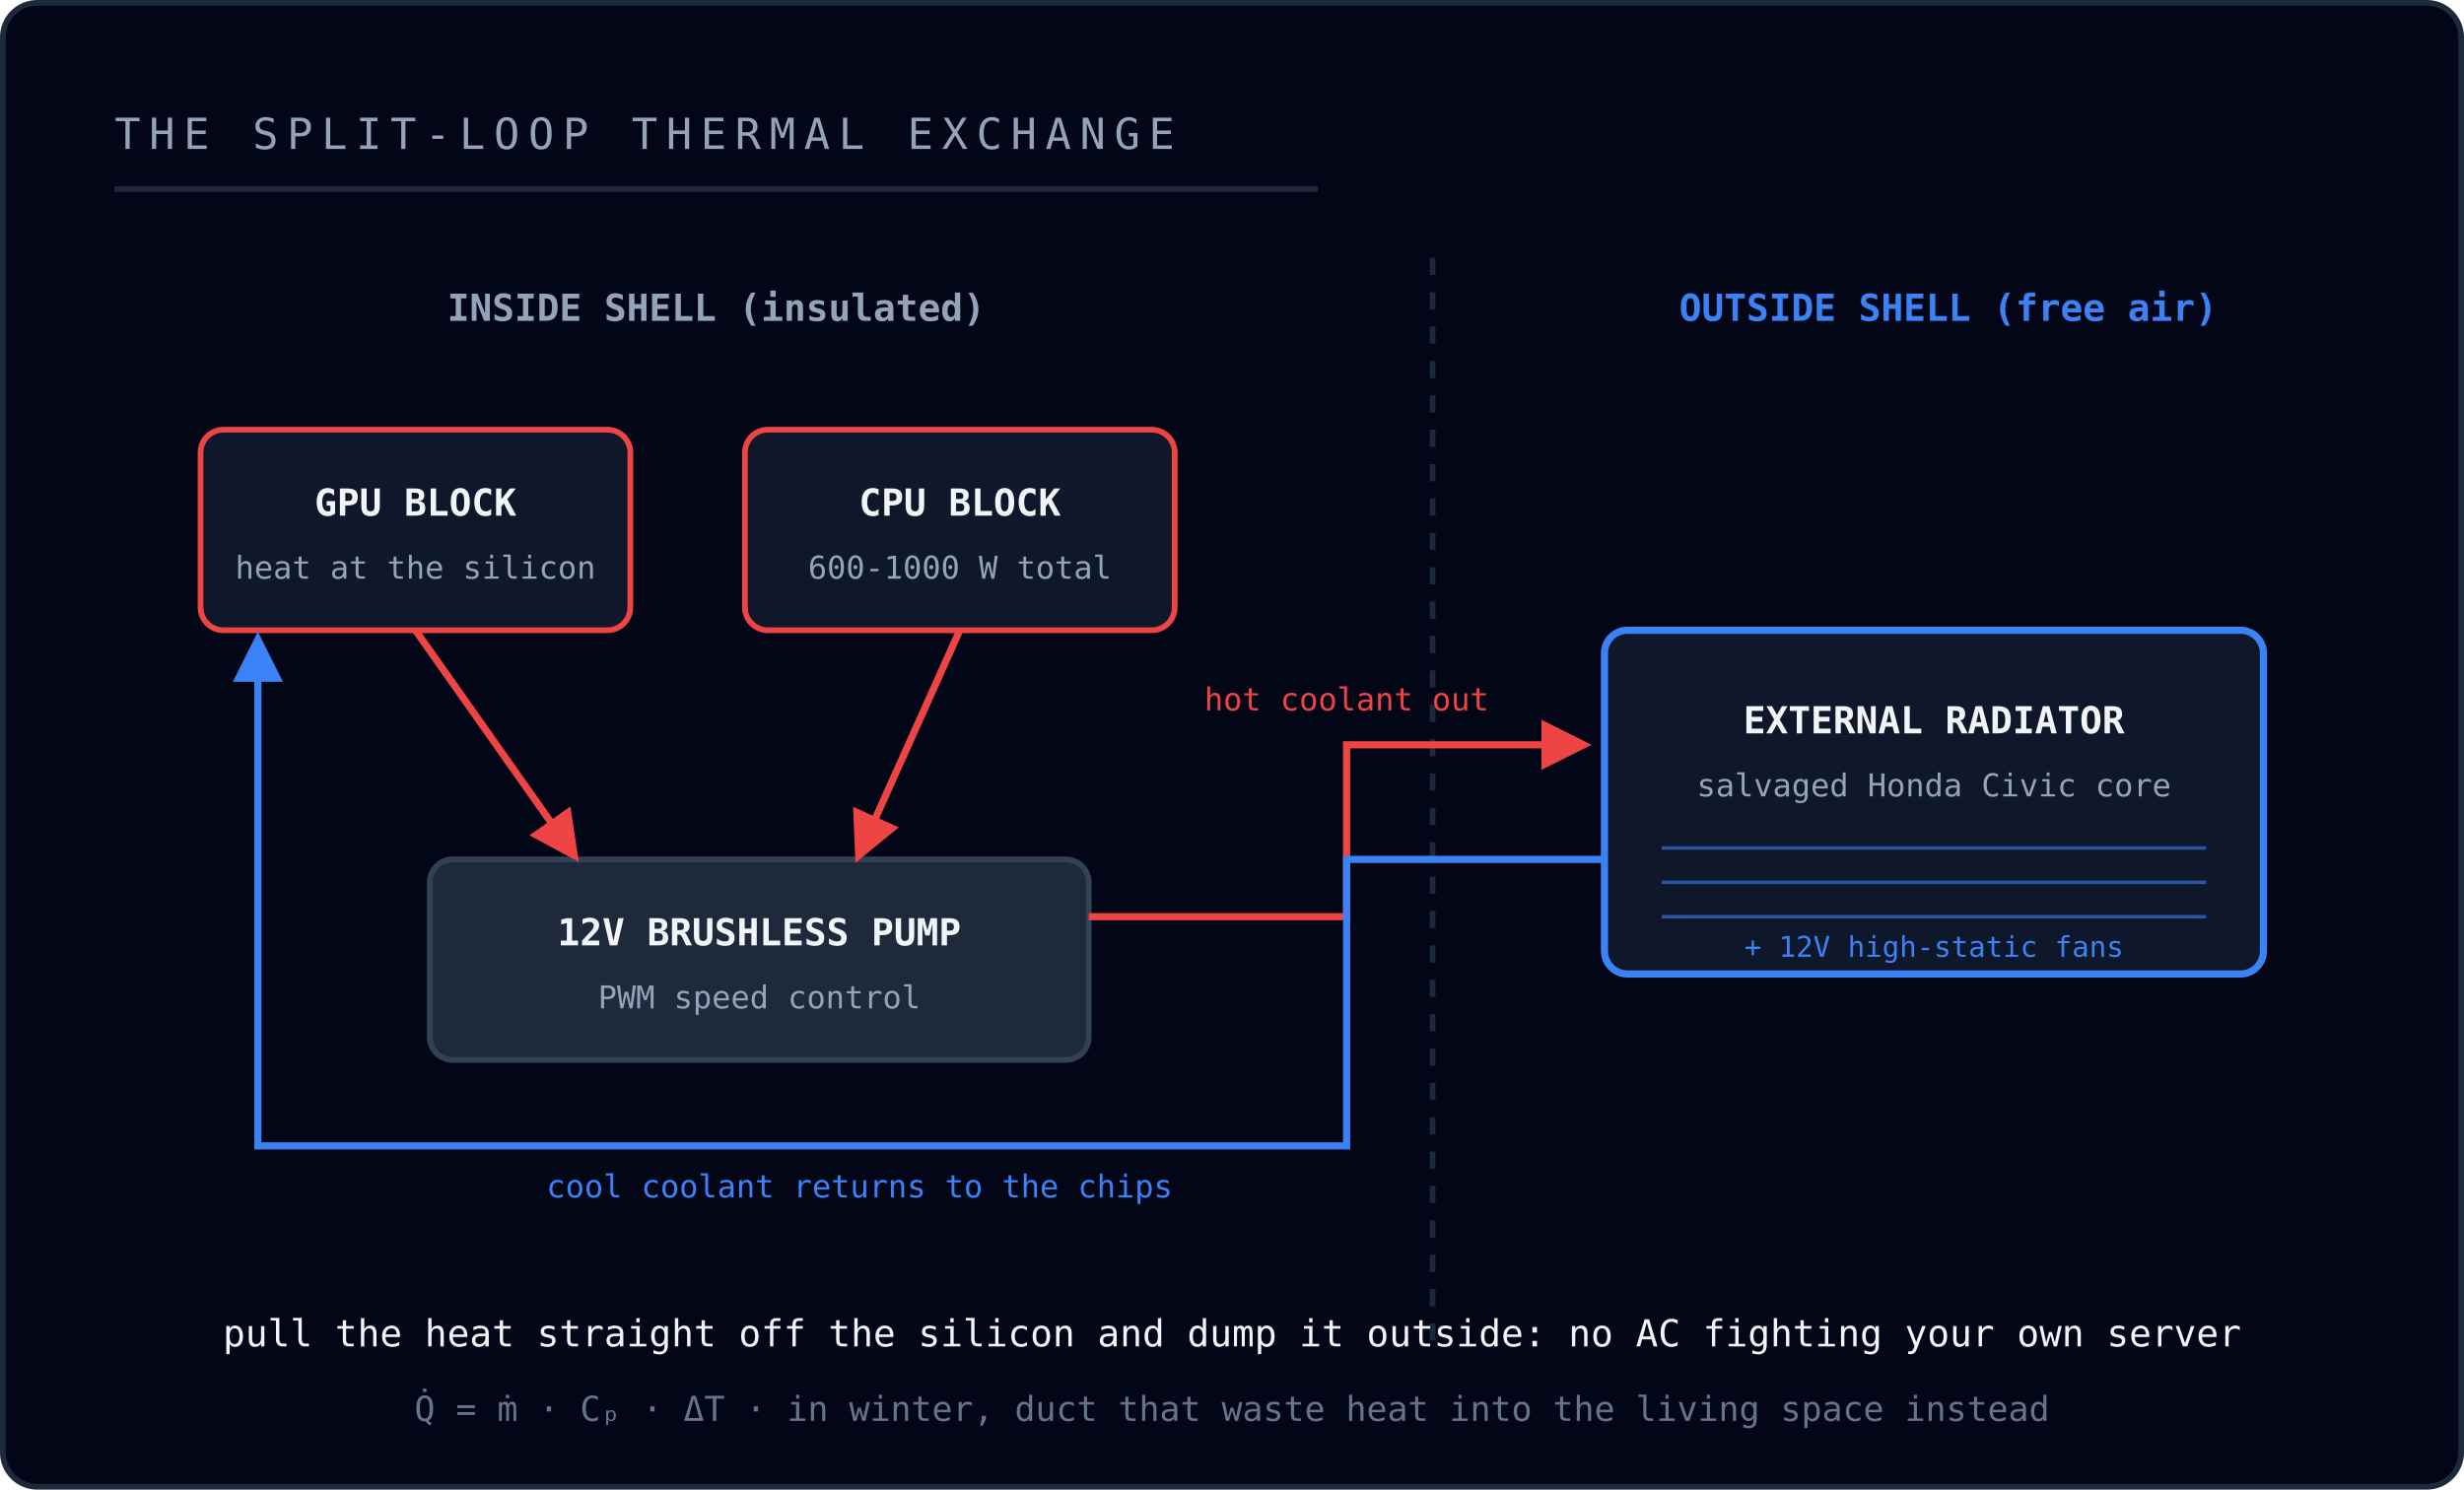
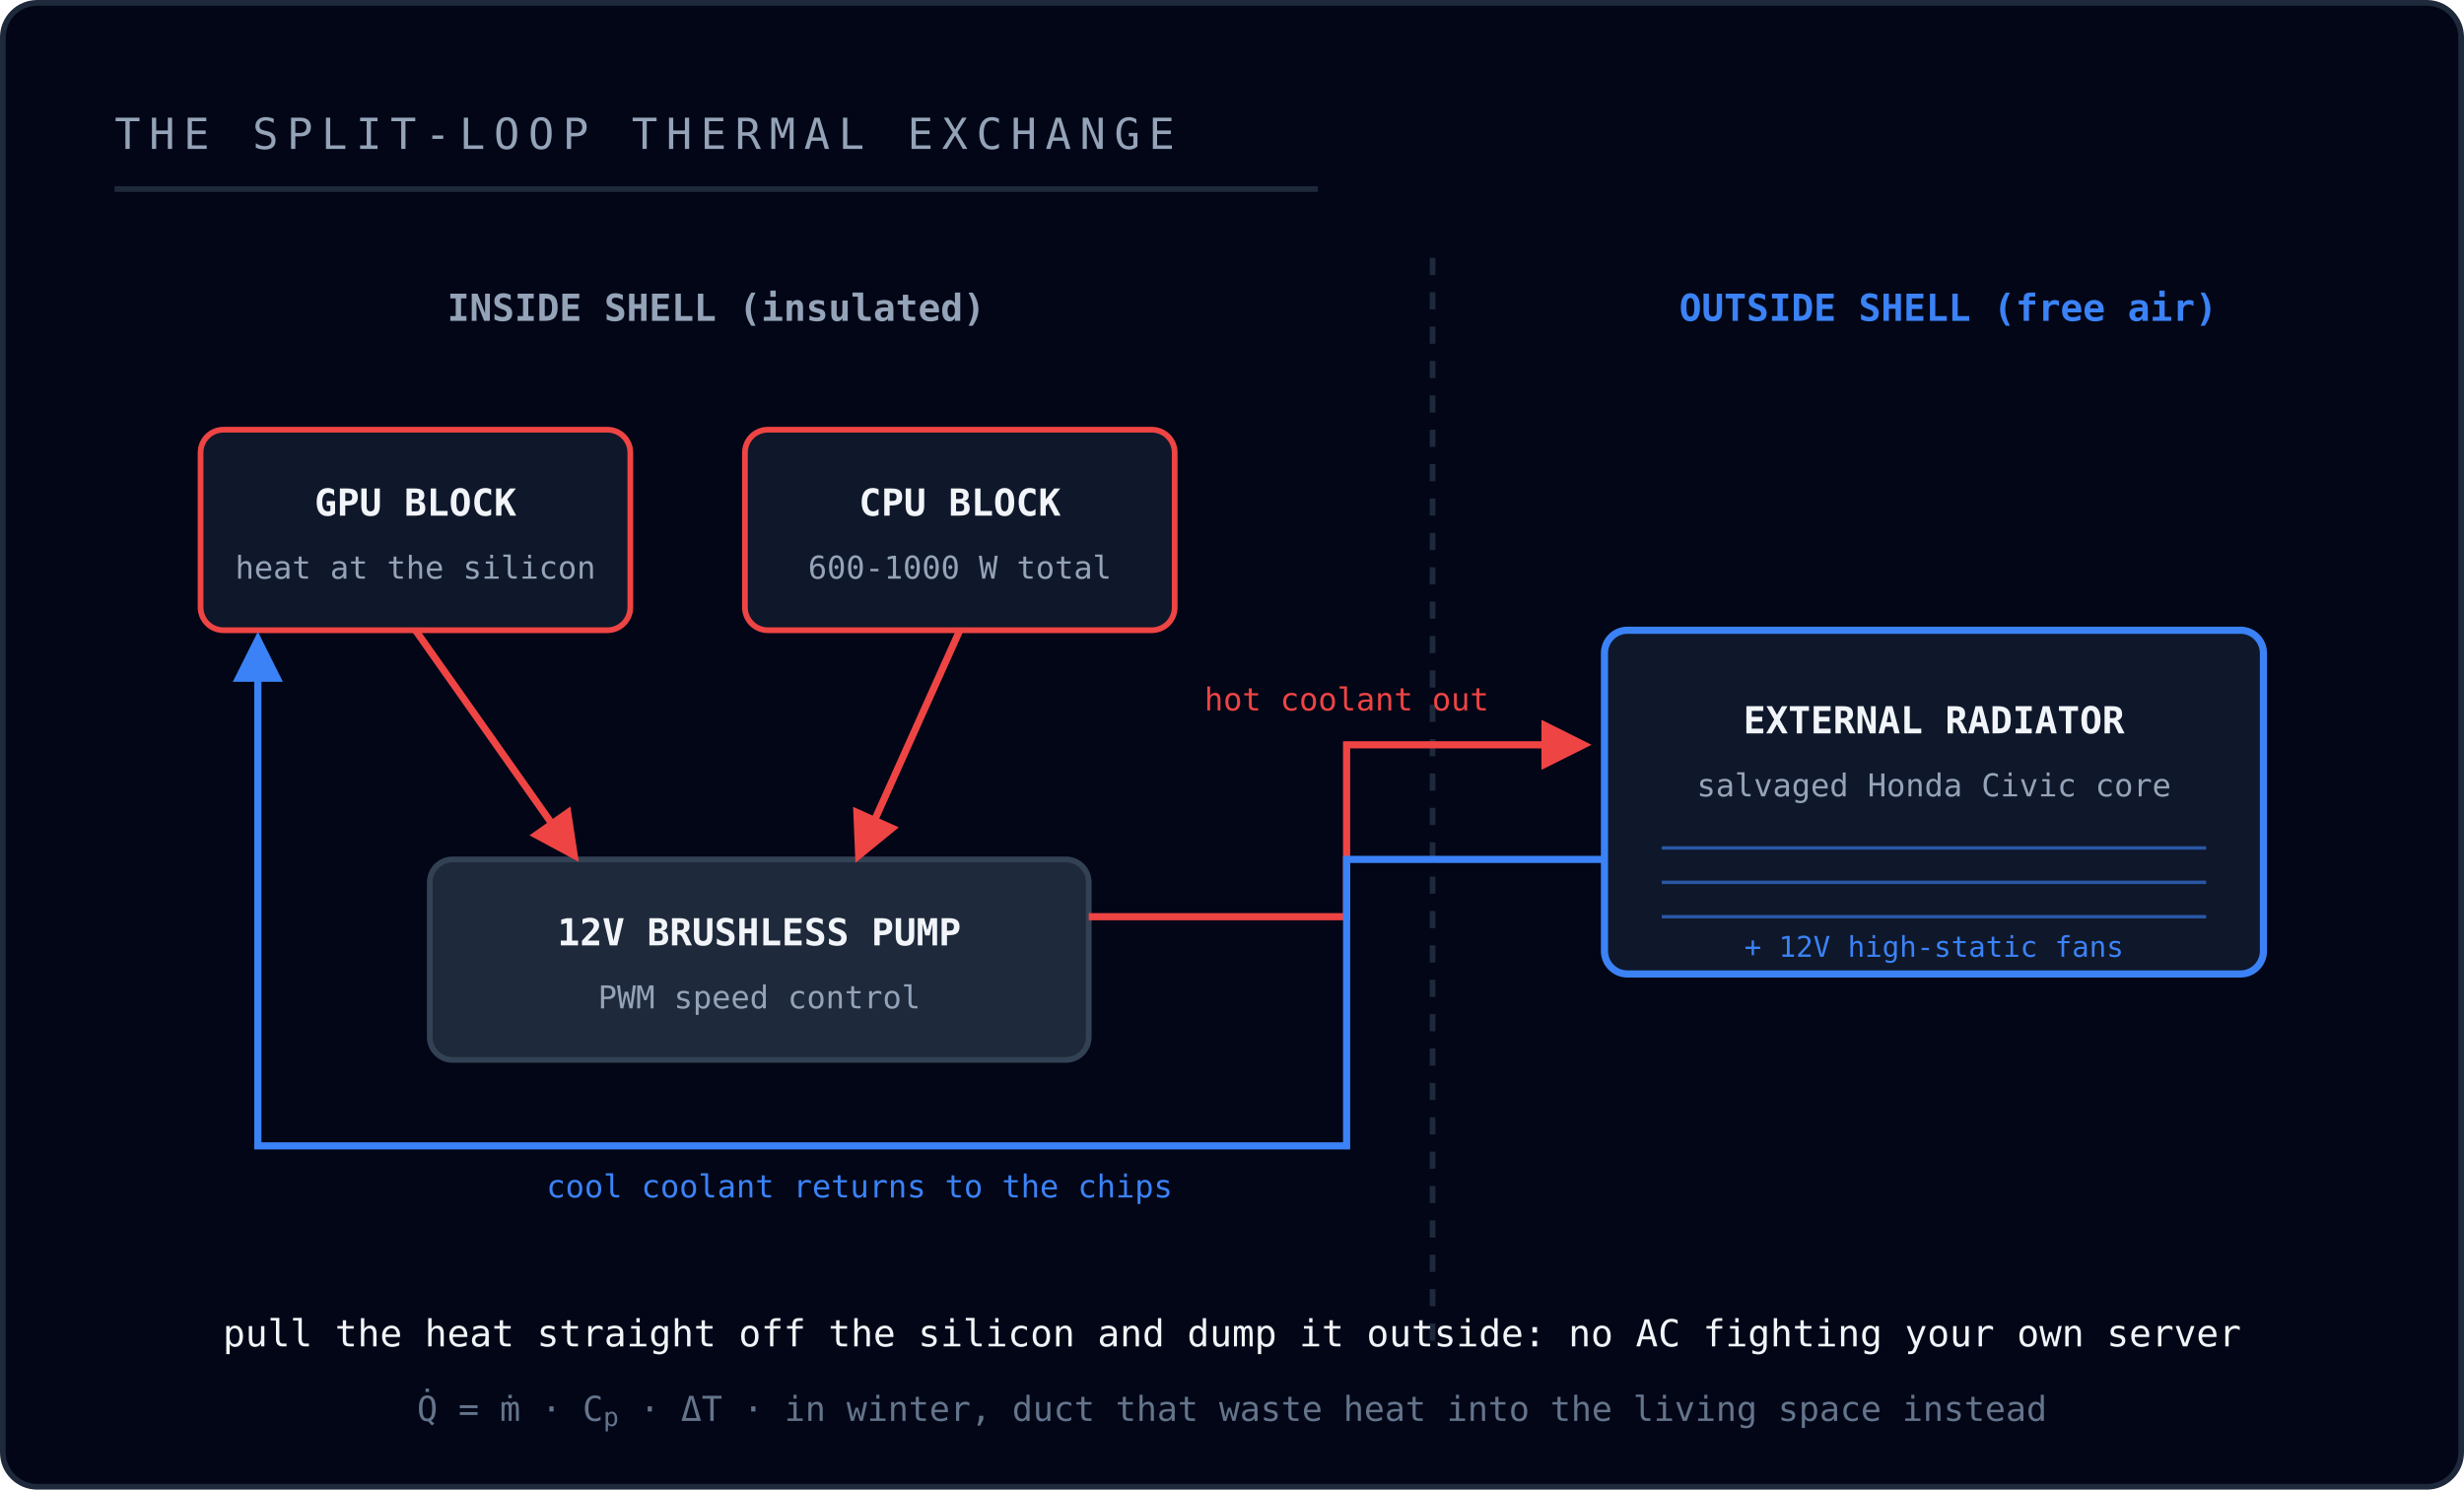
<svg xmlns="http://www.w3.org/2000/svg" viewBox="0 0 860 520" font-family="'JetBrains Mono','SFMono-Regular',Menlo,Consolas,monospace">
  <defs>
    <marker id="ah" viewBox="0 0 10 10" refX="8" refY="5" markerWidth="7" markerHeight="7" orient="auto-start-reverse">
      <path d="M0,0L10,5L0,10z" fill="#ef4444" />
    </marker>
    <marker id="ac" viewBox="0 0 10 10" refX="8" refY="5" markerWidth="7" markerHeight="7" orient="auto-start-reverse">
      <path d="M0,0L10,5L0,10z" fill="#3b82f6" />
    </marker>
  </defs>
  <rect x="1" y="1" width="858" height="518" rx="12" fill="#020617" stroke="#1e293b" stroke-width="2" />
  <text x="40" y="52" font-size="15" letter-spacing="3" fill="#94a3b8">THE SPLIT-LOOP THERMAL EXCHANGE</text>
  <line x1="40" y1="66" x2="460" y2="66" stroke="#1e293b" stroke-width="2" />
  <line x1="500" y1="90" x2="500" y2="470" stroke="#1e293b" stroke-width="2" stroke-dasharray="6 6" />
  <text x="250" y="112" font-size="13" font-weight="600" fill="#94a3b8" text-anchor="middle">INSIDE SHELL (insulated)</text>
  <text x="680" y="112" font-size="13" font-weight="600" fill="#3b82f6" text-anchor="middle">OUTSIDE SHELL (free air)</text>
  <rect x="70" y="150" width="150" height="70" rx="8" fill="#0f172a" stroke="#ef4444" stroke-width="2" />
  <text x="145" y="180" font-size="13" font-weight="600" fill="#f1f5f9" text-anchor="middle">GPU BLOCK</text>
  <text x="145" y="202" font-size="11" fill="#94a3b8" text-anchor="middle">heat at the silicon</text>
  <rect x="260" y="150" width="150" height="70" rx="8" fill="#0f172a" stroke="#ef4444" stroke-width="2" />
  <text x="335" y="180" font-size="13" font-weight="600" fill="#f1f5f9" text-anchor="middle">CPU BLOCK</text>
  <text x="335" y="202" font-size="11" fill="#94a3b8" text-anchor="middle">600-1000 W total</text>
  <rect x="150" y="300" width="230" height="70" rx="8" fill="#1e293b" stroke="#334155" stroke-width="2" />
  <text x="265" y="330" font-size="13" font-weight="600" fill="#f1f5f9" text-anchor="middle">12V BRUSHLESS PUMP</text>
  <text x="265" y="352" font-size="11" fill="#94a3b8" text-anchor="middle">PWM speed control</text>
  <rect x="560" y="220" width="230" height="120" rx="8" fill="#0f172a" stroke="#3b82f6" stroke-width="2.5" />
  <text x="675" y="256" font-size="13" font-weight="600" fill="#f1f5f9" text-anchor="middle">EXTERNAL RADIATOR</text>
  <text x="675" y="278" font-size="11" fill="#94a3b8" text-anchor="middle">salvaged Honda Civic core</text>
  <g stroke="#3b82f6" stroke-width="1.2" opacity="0.6">
    <line x1="580" y1="296" x2="770" y2="296" />
    <line x1="580" y1="308" x2="770" y2="308" />
    <line x1="580" y1="320" x2="770" y2="320" />
  </g>
  <text x="675" y="334" font-size="10" fill="#3b82f6" text-anchor="middle">+ 12V high-static fans</text>
  <line x1="145" y1="220" x2="200" y2="298" stroke="#ef4444" stroke-width="2.5" marker-end="url(#ah)" />
  <line x1="335" y1="220" x2="300" y2="298" stroke="#ef4444" stroke-width="2.5" marker-end="url(#ah)" />
  <path d="M 380 320 L 470 320 L 470 260 L 552 260" fill="none" stroke="#ef4444" stroke-width="2.5" marker-end="url(#ah)" />
  <text x="470" y="248" font-size="11" fill="#ef4444" text-anchor="middle">hot coolant out</text>
  <path d="M 560 300 L 470 300 L 470 400 L 90 400 L 90 224" fill="none" stroke="#3b82f6" stroke-width="2.5" marker-end="url(#ac)" />
  <text x="300" y="418" font-size="11" fill="#3b82f6" text-anchor="middle">cool coolant returns to the chips</text>
  <text x="430" y="470" font-size="13" fill="#f1f5f9" text-anchor="middle">pull the heat straight off the silicon and dump it outside: no AC fighting your own server</text>
-   <text x="430" y="496" font-size="12" fill="#64748b" text-anchor="middle">Q̇ = ṁ · Cₚ · ΔT · in winter, duct that waste heat into the living space instead</text>
+   <text x="430" y="496" font-size="12" fill="#64748b" text-anchor="middle">Q̇ = ṁ · C<tspan baseline-shift="sub" font-size="75%">p</tspan> · ΔT · in winter, duct that waste heat into the living space instead</text>
</svg>
